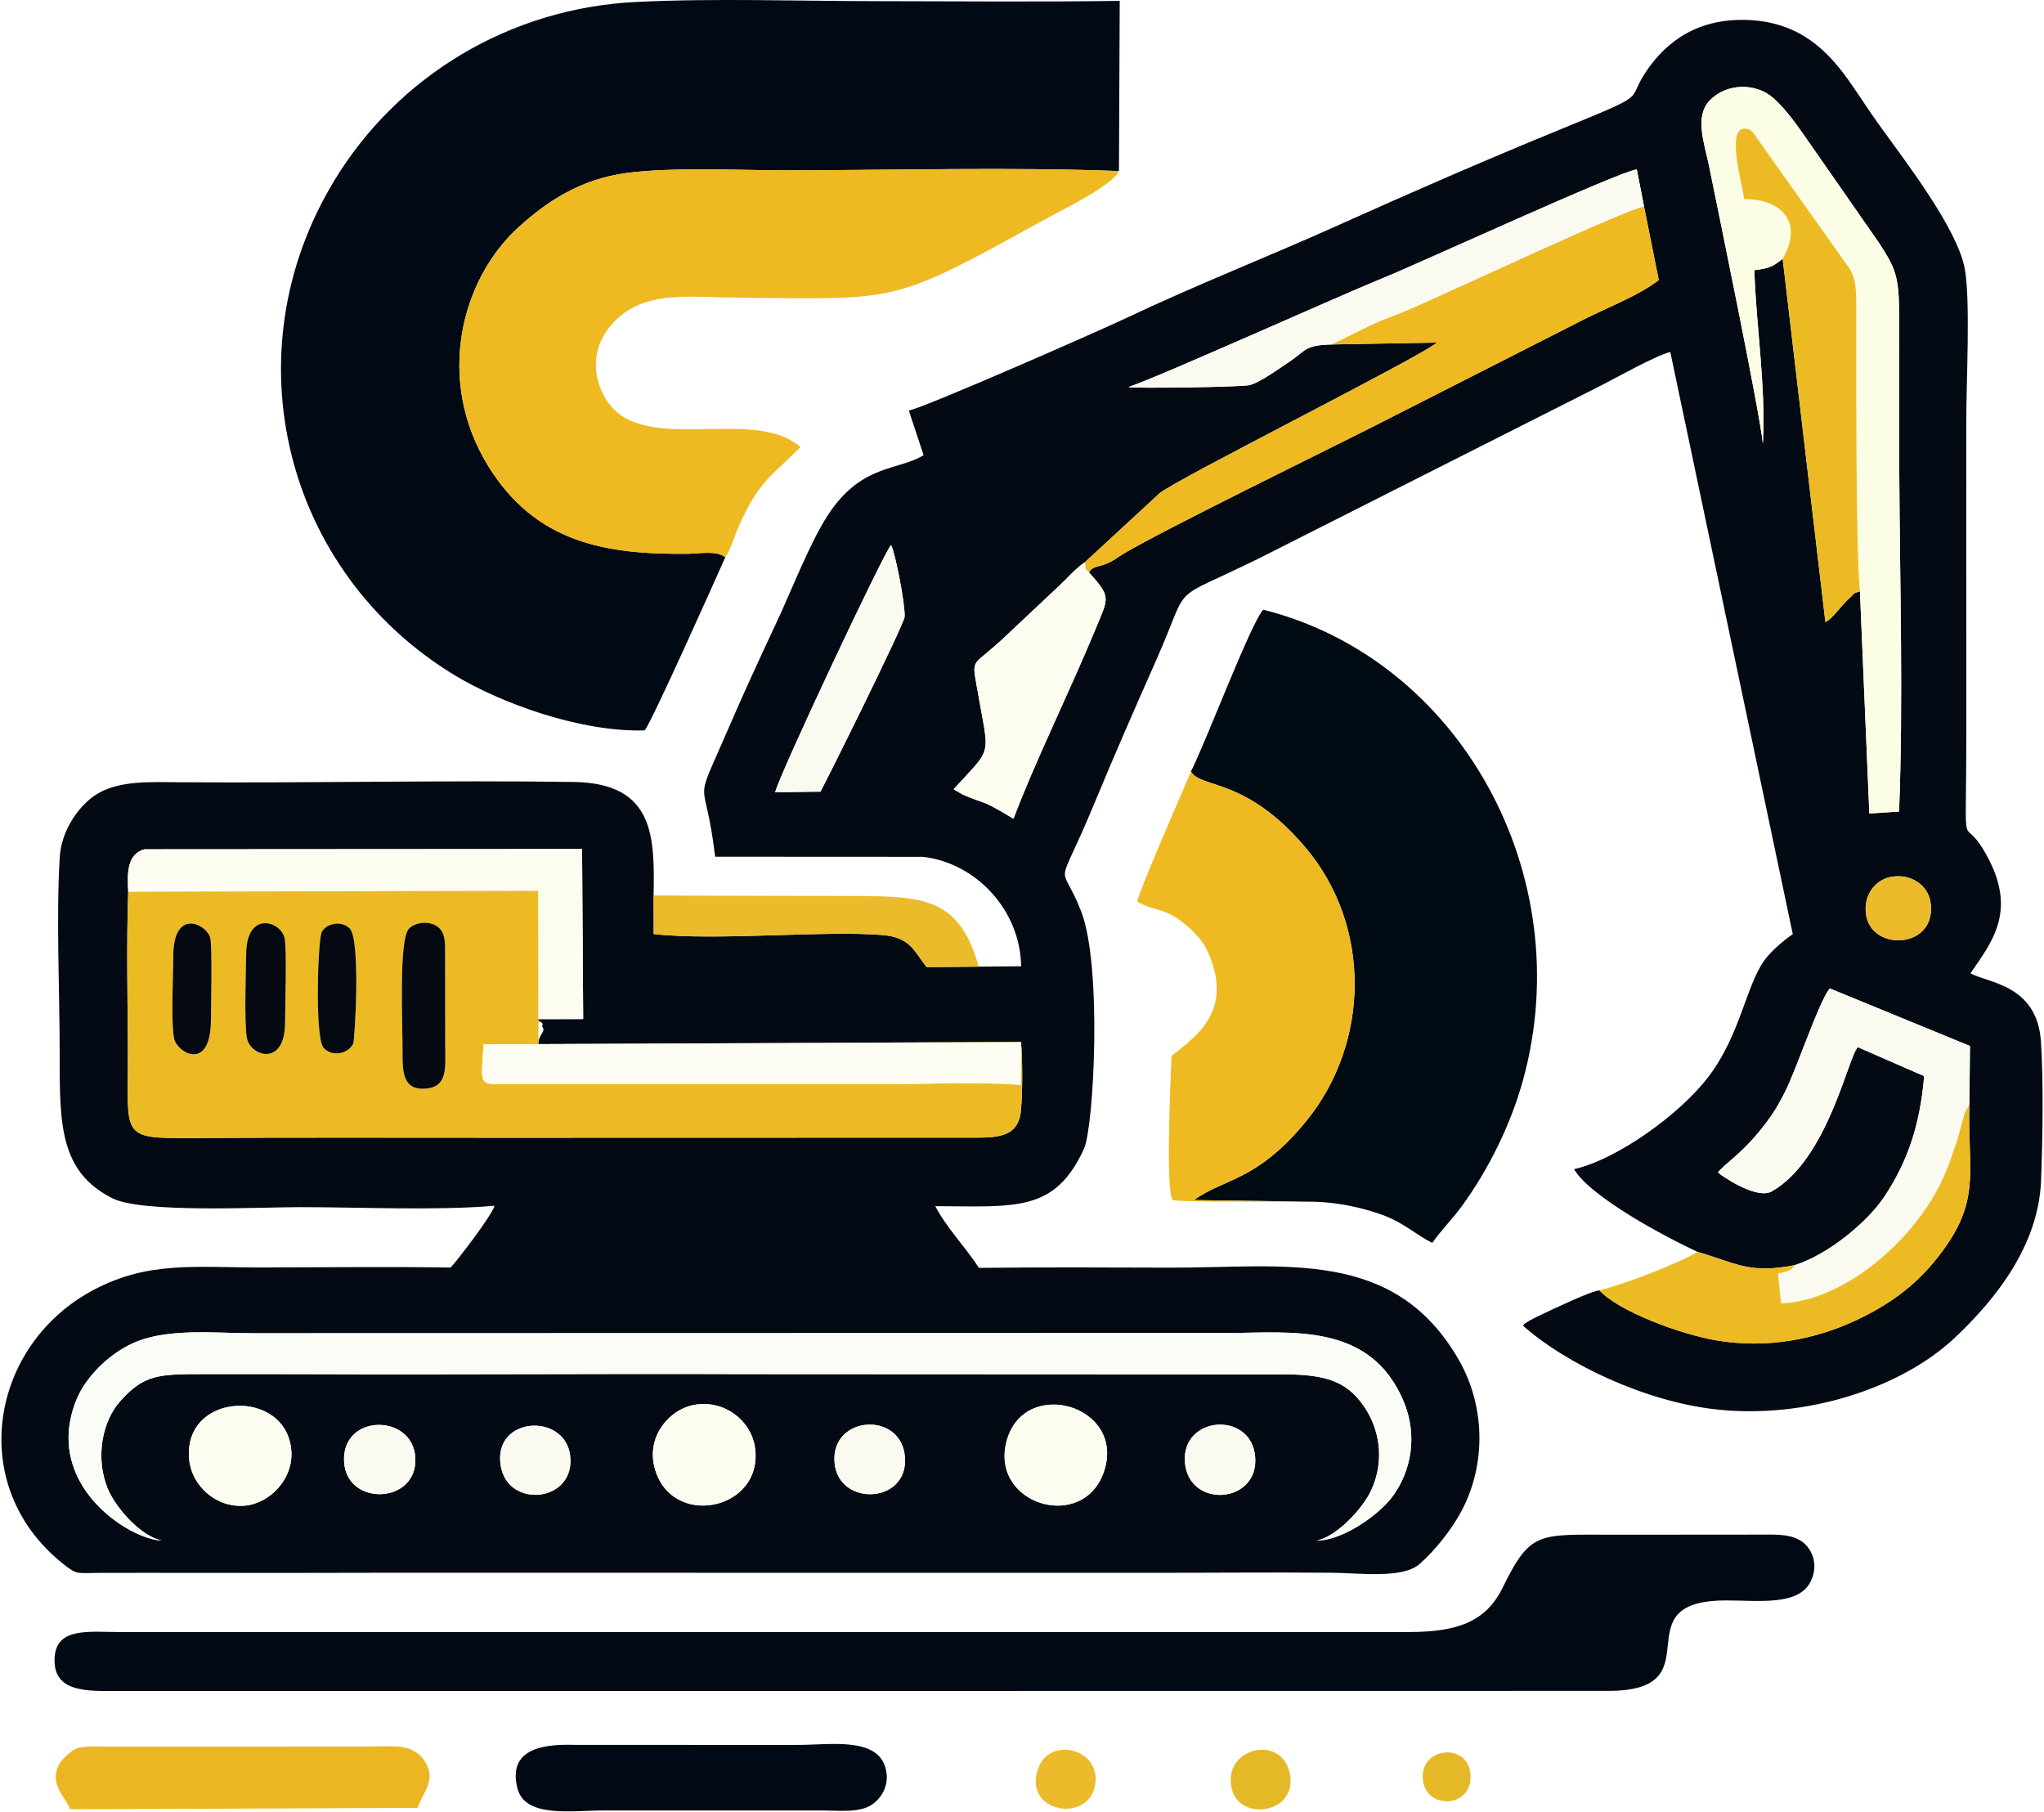
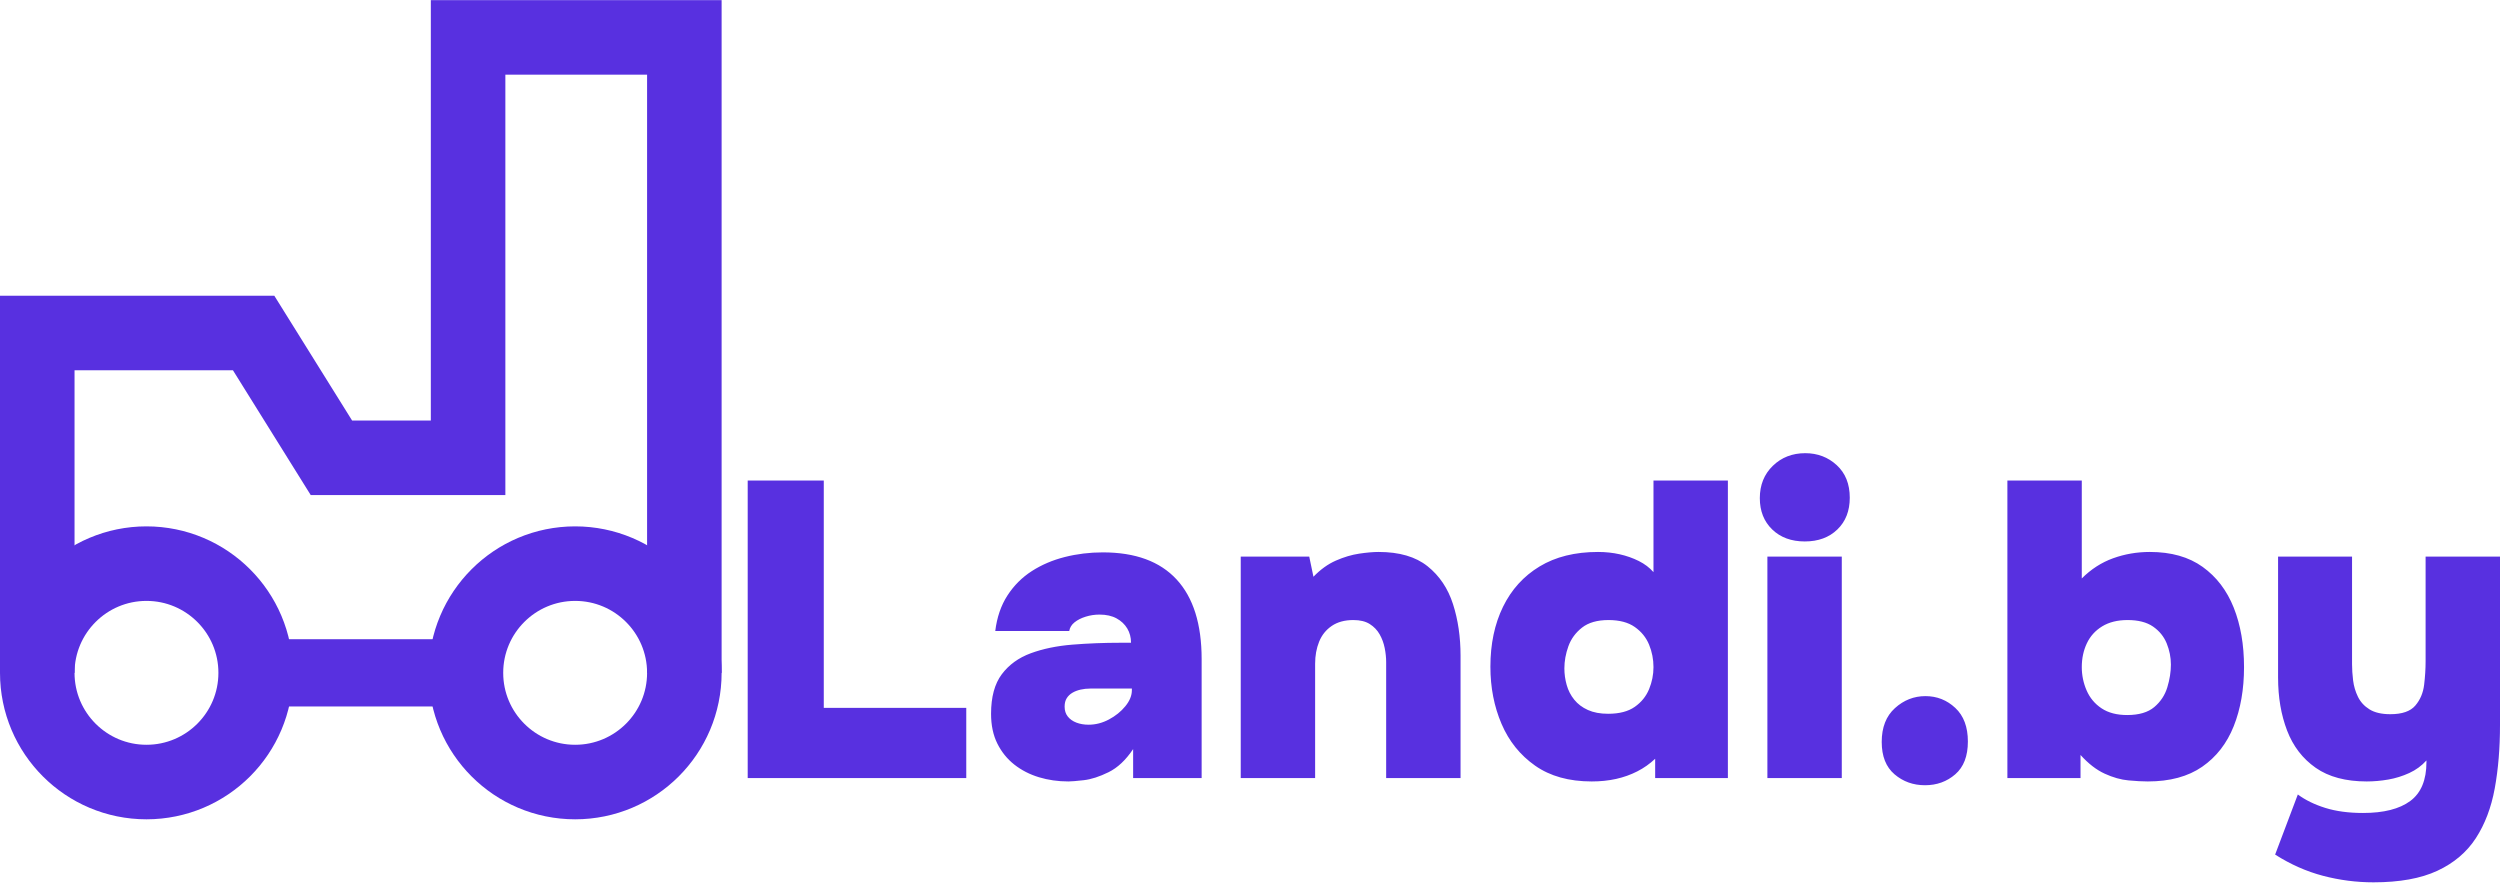
- <svg xmlns="http://www.w3.org/2000/svg" xml:space="preserve" width="360px" height="319px" version="1.1" style="shape-rendering:geometricPrecision; text-rendering:geometricPrecision; image-rendering:optimizeQuality; fill-rule:evenodd; clip-rule:evenodd" viewBox="0 0 368.75 327.2">
+ <svg xmlns="http://www.w3.org/2000/svg" xml:space="preserve" width="3717px" height="1312px" version="1.1" style="shape-rendering:geometricPrecision; text-rendering:geometricPrecision; image-rendering:optimizeQuality; fill-rule:evenodd; clip-rule:evenodd" viewBox="0 0 8047.01 2839.69">
  <defs>
    <style type="text/css">
   
-     .fil13 {fill:none}
-     .fil2 {fill:#000A13}
-     .fil1 {fill:#010914}
-     .fil0 {fill:#030A14}
-     .fil12 {fill:#050A12}
-     .fil14 {fill:#E5B827}
-     .fil11 {fill:#EBBB2B}
-     .fil9 {fill:#ECB623}
-     .fil4 {fill:#ECBB24}
-     .fil3 {fill:#EEB921}
-     .fil7 {fill:#FAFAF1}
-     .fil5 {fill:#FAFDF6}
-     .fil6 {fill:#FBFDE5}
-     .fil8 {fill:#FCFCF0}
-     .fil10 {fill:#FDFDF3}
+     .str0 {stroke:#5830E0;stroke-width:239.92;stroke-miterlimit:22.926}
+     .str1 {stroke:#5830E0;stroke-width:216.47;stroke-miterlimit:22.926}
+     .fil0 {fill:none}
+     .fil1 {fill:#5830E0;fill-rule:nonzero}
   
  </style>
  </defs>
  <g id="Слой_x0020_1">
-     <path class="fil0" d="M199.23 265.66c-3.67,11.39 -21.09,6.05 -17.53,-5.71 3.4,-11.25 21.32,-6.03 17.53,5.71zm-81.33 -0.98c-1.2,-5.43 2.87,-10.14 7.26,-10.91 5.59,-0.99 10.2,2.97 10.94,7.46 1.92,11.72 -15.59,15.22 -18.2,3.45zm-27.71 0c-1.37,-8.82 11.5,-9.54 12.54,-1.86 1.16,8.52 -11.3,9.9 -12.54,1.86zm123.62 -0.5c-0.72,-8.45 12.04,-9.42 12.69,-0.97 0.66,8.43 -11.97,9.38 -12.69,0.97zm-63.3 0c-0.71,-8.49 12.06,-9.4 12.72,-0.97 0.65,8.48 -12.04,9.02 -12.72,0.97zm-88.59 0c-0.64,-8.83 12.3,-8.95 12.85,-0.97 0.58,8.44 -12.26,9.03 -12.85,0.97zm-27.99 -0.49c-1.25,-12.42 17.84,-13.07 18.46,-1.42 0.27,4.93 -3.93,9.33 -8.43,9.7 -5.26,0.44 -9.57,-3.68 -10.03,-8.28zm-4.96 14.58c-5.6,-0.09 -21.6,-9.95 -15.45,-25.34 1.82,-4.55 6.53,-8.9 11.09,-10.66 6.09,-2.35 14.14,-1.44 20.92,-1.44l176 -0.04c11.55,-0.05 25.79,-1.96 31.79,12.35 2.58,6.18 1.37,12.58 -1.98,17.14 -2.4,3.28 -8.95,7.98 -13.71,8 3.65,-0.77 8.23,-5.72 9.78,-8.99 2.62,-5.54 1.54,-11.43 -1.52,-15.63 -3.02,-4.16 -6.76,-5.38 -13.98,-5.4l-97.89 -0.05c-26.03,-0.1 -52.07,0.12 -78.11,0.01 -6.43,-0.03 -12.85,-0.01 -19.28,-0.01 -8.21,-0.01 -10.81,0.06 -15.11,4.82 -3.29,3.65 -4.59,10.18 -2.35,15.77 1.44,3.59 6.07,8.73 9.8,9.47zm-6.06 -117.2c-0.2,-3.55 -0.16,-6.76 2.9,-7.66l79.09 -0.05 0.2 30.71 -8.07 0.01c-1,0.36 1.3,0.33 0.63,1.31 0.86,0.92 -0.64,1.43 -0.68,3.21l87.19 -0.39c0.35,2.52 0.33,11.03 -0.12,13.28 -0.89,4.34 -5.12,4 -9.98,4l-83.55 0.02c-18.62,0.01 -37.25,-0.07 -55.87,0.05 -13.48,0.08 -11.72,-0.01 -11.8,-16.03 -0.05,-9.35 -0.26,-19.15 0.06,-28.46zm313.96 4.24c-0.57,-3.56 1.59,-6.31 4.37,-6.89 3.64,-0.74 6.79,1.45 7.26,4.54 1.26,8.43 -10.56,9.02 -11.63,2.35zm-188.91 -22.31l-8.17 0.1c0.74,-3.18 19.62,-43.3 20.93,-44.66 0.8,1.55 2.59,10.89 2.45,12.96 -0.09,1.42 -14.34,30.1 -15.21,31.6zm48.52 -39.6c4.09,4.54 3.53,4.51 1.14,10.32 -4.48,10.87 -11.01,24.11 -14.78,34.17 -6.35,-3.82 -4.53,-2.33 -9.23,-4.4l-1.59 -0.92c7.19,-7.95 6.46,-5.4 4.28,-18.04 -1.07,-6.22 -1.09,-3.6 5.68,-10.15l9.18 -8.63c1.37,-1.26 2.96,-3.14 4.56,-4.18l13.44 -12.41c2.29,-2.21 47.87,-25 50.15,-27.28l-18.9 0.34c-5.1,0.13 -4.53,1 -7.95,3.27 -1.51,1 -5.44,3.84 -7.13,4.1 -2.22,0.35 -21.01,0.6 -21.71,0.32 5.54,-1.84 38.02,-16.46 46.12,-19.75 6.25,-2.53 42.77,-19.3 45.7,-19.56l1.31 6.71 2.66 13.28c-3.55,2.72 -8.62,4.68 -12.82,6.75l-38.68 19.66c-8.6,4.36 -37.66,18.55 -45.2,23.02 -1.11,0.66 -1.76,1.29 -3.19,1.85 -1.53,0.6 -2.49,0.42 -3.04,1.53zm139.27 3.41c-1.58,0.57 -0.54,0.02 -1.91,1.25 -1.56,1.4 -3.03,3.7 -4.33,4.31l-7.72 -65.63c-1.71,1.37 -2.29,1.72 -5.12,2.06 0.33,10.21 2.11,20.88 1.55,31.38 -0.53,-5.55 -8,-41.72 -9.73,-50.21 -0.84,-4.11 -2.69,-8.94 0.16,-11.86 3.09,-3.16 8.38,-3.16 11.5,-0.36 2.5,2.24 4.59,5.37 6.59,8.23l12.38 17.78c2.64,4.1 3.64,5.63 3.69,11.8 0.08,10.04 0.01,20.1 0.05,30.15 0.1,19.85 0.74,41.19 -0.04,60.88l-5.37 0.36 -1.7 -40.14zm-159.19 67.8l-9.41 0.08c-2.31,-2.91 -2.93,-5.37 -7.96,-5.79 -10.37,-0.87 -30.17,1.09 -41.35,-0.18l-0.02 -6.98c0.18,-10.37 0.31,-20.28 -14.43,-20.49 -23.2,-0.34 -47.61,0.22 -71.21,0.05 -5.47,-0.04 -11.18,-0.35 -15.24,2.34 -2.97,1.98 -6.12,6.3 -6.41,11.3 -0.65,11.05 0.01,24.28 0,35.58 -0.02,12.59 0.01,21.17 9.57,25.95 5.37,2.68 26.35,1.58 33.84,1.58 10.99,0 24.59,0.65 35.15,-0.25 -0.5,1.78 -6.82,10.02 -7.94,11.16 -11.32,-0.18 -22.8,-0.03 -34.14,-0.01 -11.89,0.01 -20.33,-1.21 -30.24,3.99 -18.74,9.83 -23.33,35.3 -5.75,49.44 2.7,2.17 2.56,1.75 6.82,1.73 5.77,-0.02 11.54,0 17.31,0 11.36,0.01 22.75,0.02 34.11,-0.02l136.94 0.01c11.37,0.02 22.76,-0.11 34.11,-0.01 5.02,0.04 12.81,1.12 15.88,-1.57 2.77,-2.44 5.77,-6.15 7.63,-9.67 4.51,-8.58 4.15,-19.04 -0.53,-27.2 -11.68,-20.38 -31.65,-16.61 -52.14,-16.67 -11.5,-0.04 -23.06,-0.09 -34.55,0.04 -2.44,-3.76 -5.85,-7.23 -7.89,-11.15 14.55,0.06 21.57,1.13 26.85,-10.33 1.8,-3.89 3.34,-33.12 -0.51,-42.95 -3.86,-9.84 -4.68,-2.37 2.38,-19.43 3.66,-8.83 7.38,-17.33 11.18,-25.89 6.55,-14.75 1.62,-10.05 18.64,-18.44l61.74 -31.2c3.05,-1.55 9.66,-5.3 12.5,-6.06l22.13 105.18c-1.54,1.01 -4.09,3.18 -5.26,4.9 -3.26,4.76 -4.28,13.29 -9.9,20.75 -5.16,6.86 -16.66,15.08 -24.36,16.79 3.05,5.13 16.67,12.32 22.32,14.95 6.9,1.97 9.23,4.04 17.57,2.38 6,-1.87 13.13,-7.79 16.15,-12.33 4.14,-6.23 6.44,-12.81 7.21,-21.71 -0.1,-0.09 -0.27,-0.34 -0.33,-0.24l-11.65 -5.09c-1.75,1.68 -5.4,20.3 -15.55,26.06 -2.77,1.57 -9.35,-3 -9.71,-3.43 1.25,-1.69 4.99,-3.67 9.54,-10.14 0.99,-1.4 1.67,-2.66 2.55,-4.38 2.11,-4.13 6.11,-16.27 8.09,-18.72l25.34 10.4 -0.11 10.58c-0.33,11.34 1.97,16.61 -4.13,25.44 -3.95,5.71 -8.7,9.92 -16.2,13.46 -7.4,3.49 -16.18,5.25 -25.35,3.7 -6.71,-1.14 -17.76,-5.32 -21.16,-9.05 -1.6,0.18 -8.2,3.31 -10.37,4.35 -0.56,0.26 -1.02,0.46 -1.66,0.81 -0.3,0.15 -0.69,0.36 -0.95,0.54 -0.96,0.67 -0.33,0.13 -0.81,0.69 7.48,6.69 21.75,13.66 34.82,15.12 16.41,1.83 33.63,-3.97 43.11,-12.87 7.66,-7.2 15.19,-16.87 15.65,-28.43 0.28,-7.11 0.46,-18.29 -0.03,-25.25 -0.73,-10.24 -9.71,-10.49 -12.72,-12.22 3.77,-5.49 8.24,-10.97 3.35,-20.5 -5.23,-10.19 -4.09,2.84 -4.1,-23.62 0,-18.62 0,-37.24 -0.01,-55.86 0,-6.65 0.78,-21.75 -0.28,-27.34 -1.4,-7.34 -10.81,-19.46 -15.52,-26.02 -1.92,-2.66 -3.8,-5.66 -5.64,-8.22 -3.64,-5.03 -8.55,-10.11 -17.56,-10.62 -9.41,-0.52 -15.09,3.87 -18.67,9.04 -4.2,6.09 1.45,3.69 -16.6,11.09 -12.86,5.27 -26.42,11.18 -39,16.84 -12.69,5.71 -26.13,10.98 -38.53,16.87 -4.92,2.33 -36.13,16.06 -39.23,16.69l2.67 8.06c-4.58,2.84 -11.25,1.52 -17.31,10.86 -3.27,5.02 -6.55,13.59 -9.28,19.39 -3.01,6.42 -5.99,12.89 -8.79,19.38 -6.48,15.01 -4.14,7.13 -2.28,22.9l37.52 0.02c9.54,1.07 17.59,9.55 17.76,19.77l-7.66 0.07z" />
-     <path class="fil1" d="M130.77 100.67c-1.57,-1.3 -4.63,-0.66 -6.63,-0.64 -15.02,0.19 -27.62,-2.02 -36.14,-15.76 -9.62,-15.5 -5.07,-33.85 5.62,-43.41 4.74,-4.24 10.78,-8.53 19.53,-9.64 8.44,-1.07 20.4,-0.44 29.28,-0.45 19.43,-0.04 40.18,-0.61 59.46,0.13l0.14 -30.74c-14.59,0.2 -29.24,0.07 -43.78,0.05 -14.17,-0.01 -29.49,-0.55 -43.53,0.14 -23.03,1.11 -43.2,13.51 -54.57,32.25 -19.05,31.39 -8.88,70.85 21.77,89.39 8.23,4.98 22.66,10.3 34.31,9.94 1.39,-1.83 12.66,-27.03 14.54,-31.26z" />
-     <path class="fil1" d="M290.25 305.43c19.75,0 1.92,-16.28 21.24,-16.34 6,-0.02 13.29,1.07 15.43,-3.57 1.4,-3.04 0.12,-5.76 -1.57,-7.01 -2.02,-1.48 -4.88,-1.32 -7.91,-1.31l-25.71 0.02c-14.05,0.01 -15.42,-0.84 -20.49,9.5 -3.06,6.26 -8.2,8.08 -17.08,8.08l-232.36 0.01c-5.95,0 -12.12,-1.03 -12.2,4.98 -0.07,5.36 4.8,5.66 9.73,5.67l270.92 -0.03z" />
-     <path class="fil2" d="M214.89 139.36c1.88,3.15 9.78,0.97 20.54,13.54 12.2,14.28 11.84,35.54 0.2,49.72 -8.9,10.83 -14.8,10.21 -20.18,14.15l21.89 0.31c4.15,0.12 8.49,1.05 12.11,2.36 3.95,1.43 6.16,3.67 9.05,5.06 1.66,-2.39 3.45,-4.06 5.28,-6.56 4.76,-6.51 8.9,-14.73 11.14,-22.97 10.1,-36.93 -11.45,-75.93 -46.97,-84.84 -2.26,2.47 -10.31,23.82 -13.06,29.23z" />
-     <path class="fil3" d="M130.77 100.67c1.07,-1.61 1.7,-3.97 2.52,-5.79 3.56,-7.94 5.59,-8.65 11.07,-14.11 -8.79,-7.77 -29.63,2.29 -35.58,-9.4 -3.22,-6.3 -0.46,-12.21 4.48,-15.33 5.26,-3.33 12.21,-2.33 20.27,-2.26 28.77,0.25 27.31,1.11 54.51,-13.9 3,-1.66 12.78,-6.39 13.85,-8.98 -19.28,-0.74 -40.03,-0.17 -59.46,-0.13 -8.88,0.01 -20.84,-0.62 -29.28,0.45 -8.75,1.11 -14.79,5.4 -19.53,9.64 -10.69,9.56 -15.24,27.91 -5.62,43.41 8.52,13.74 21.12,15.95 36.14,15.76 2,-0.02 5.06,-0.66 6.63,0.64z" />
-     <path class="fil4" d="M87.1 188.64l97.14 -0.36 -0.09 7.69c-7.9,-0.63 -17.94,-0.11 -25.9,-0.12 -8.74,0 -17.47,-0.01 -26.2,-0.02l-39.06 0.01c-7.17,-0.01 -6.31,0.8 -5.89,-7.2zm-14.63 1.39c0.02,-4.85 -0.73,-20.47 1.18,-22.31 1.25,-1.2 3.54,-1.37 5,-0.44 1.63,1.06 1.5,3.12 1.51,4.95l0.02 16.81c0.01,3.83 0.47,7.29 -3.52,7.6 -4.14,0.33 -4.2,-2.98 -4.19,-6.61zm-8.92 -1.49c-0.95,1.84 -3.82,2.44 -5.36,0.71 -1.6,-1.79 -1.04,-19.78 -0.28,-20.98 0.91,-1.46 3.44,-2.06 4.99,-0.59 2.06,1.97 0.94,20.29 0.65,20.86zm-19.19 -0.99c-0.52,-2.6 -0.19,-12.14 -0.14,-15.35 0.12,-7.77 6.25,-5.82 6.94,-2.75 0.43,1.9 0.09,12.37 0.09,15.16 0.03,8.16 -6.24,6.23 -6.89,2.94zm-13.17 0c-0.58,-2.95 -0.14,-11.33 -0.14,-14.84 0.02,-8.73 5.9,-5.84 6.66,-3.39 0.42,1.37 0.15,12.39 0.15,14.78 -0.01,9.69 -6.16,6.07 -6.67,3.45zm-8.28 -26.48c-0.32,9.31 -0.11,19.11 -0.06,28.46 0.08,16.02 -1.68,16.11 11.8,16.03 18.62,-0.12 37.25,-0.04 55.87,-0.05l83.55 -0.02c4.86,0 9.09,0.34 9.98,-4 0.45,-2.25 0.47,-10.76 0.12,-13.28l-87.15 0.39c-0.01,-27.7 0,0 -0.01,-27.7 -74.1,0.17 0,0 -74.1,0.17z" />
-     <path class="fil5" d="M28.97 278.27c-3.73,-0.74 -8.36,-5.88 -9.8,-9.47 -2.24,-5.59 -0.94,-12.12 2.35,-15.77 4.3,-4.76 6.9,-4.83 15.11,-4.82 6.43,0 12.85,-0.02 19.28,0.01 26.04,0.11 52.08,-0.11 78.11,-0.01l97.89 0.05c7.22,0.02 10.96,1.24 13.98,5.4 3.06,4.2 4.14,10.09 1.52,15.63 -1.55,3.27 -6.13,8.22 -9.78,8.99 4.76,-0.02 11.31,-4.72 13.71,-8 3.35,-4.56 4.56,-10.96 1.98,-17.14 -6,-14.31 -20.24,-12.4 -31.79,-12.35l-176 0.04c-6.78,0 -14.83,-0.91 -20.92,1.44 -4.56,1.76 -9.27,6.11 -11.09,10.66 -6.15,15.39 9.85,25.25 15.45,25.34z" />
-     <path class="fil3" d="M237.34 217.08l-21.89 -0.31c5.38,-3.94 11.28,-3.32 20.18,-14.15 11.64,-14.18 12,-35.44 -0.2,-49.72 -10.76,-12.57 -18.66,-10.39 -20.54,-13.54 -1.54,3.77 -9.21,21.08 -9.68,23.48 2.74,1.75 4.92,0.94 8.69,4.16 2.44,2.07 3.87,3.78 4.99,7.42 2.81,9.13 -3.88,13.4 -7.5,16.3 -0.15,3.6 -1.13,24.73 0.22,26.02 0.52,0.5 22.63,0.24 25.73,0.34z" />
-     <path class="fil6" d="M321.79 46.74c3.82,-6.56 -0.15,-10.8 -6.98,-10.79 -0.11,-2.08 -3.76,-14.05 0.81,-12.59 0.28,0.09 0.56,0.33 0.78,0.53l15.21 21.45c2.53,3.77 3.45,3.62 3.47,9.21 0.04,10.06 -0.14,44.53 0.67,52.26l1.7 40.14 5.37 -0.36c0.78,-19.69 0.14,-41.03 0.04,-60.88 -0.04,-10.05 0.03,-20.11 -0.05,-30.15 -0.05,-6.17 -1.05,-7.7 -3.69,-11.8l-12.38 -17.78c-2,-2.86 -4.09,-5.99 -6.59,-8.23 -3.12,-2.8 -8.41,-2.8 -11.5,0.36 -2.85,2.92 -1,7.75 -0.16,11.86 1.73,8.49 9.2,44.66 9.73,50.21 0.56,-10.5 -1.22,-21.17 -1.55,-31.38 2.83,-0.34 3.41,-0.69 5.12,-2.06z" />
-     <path class="fil3" d="M240.41 62.22l18.9 -0.34c-2.28,2.28 -47.86,25.07 -50.15,27.28l-13.44 12.41c0.28,1.9 -0.06,0.89 0.76,1.83 0.55,-1.11 1.51,-0.93 3.04,-1.53 1.43,-0.56 2.08,-1.19 3.19,-1.85 7.54,-4.47 36.6,-18.66 45.2,-23.02l38.68 -19.66c4.2,-2.07 9.27,-4.03 12.82,-6.75l-2.66 -13.28c-2.47,0.11 -35.12,15.43 -42.26,18.51 -2.46,1.07 -5.02,1.88 -7.4,3.06l-6.37 3.12c-0.05,-0.09 -0.22,0.13 -0.31,0.22z" />
-     <path class="fil7" d="M323.99 228.52c-0.73,0.93 -0.64,0.98 -3.05,1.54l0.56 5.37c11.59,-0.43 24.33,-11.6 29.37,-22.83 1.02,-2.28 1.58,-4.07 2.41,-6.49l1.41 -5.13c0.04,-0.09 0.11,-0.22 0.16,-0.31l0.67 -1.15 0.11 -10.58 -25.34 -10.4c-1.98,2.45 -5.98,14.59 -8.09,18.72 -0.88,1.72 -1.56,2.98 -2.55,4.38 -4.55,6.47 -8.29,8.45 -9.54,10.14 0.36,0.43 6.94,5 9.71,3.43 10.15,-5.76 13.8,-24.38 15.55,-26.06l11.65 5.09c0.06,-0.1 0.23,0.15 0.33,0.24 -0.77,8.9 -3.07,15.48 -7.21,21.71 -3.02,4.54 -10.15,10.46 -16.15,12.33z" />
-     <path class="fil8" d="M22.91 161.07c11.61,-0.37 24.36,-0.27 36.46,-0.28 12.38,-0.01 25.33,-0.39 37.64,0.11l0.02 23.18 1.62 0.02 6.45 -0.03 -0.2 -30.71 -79.09 0.05c-3.06,0.9 -3.1,4.11 -2.9,7.66z" />
-     <path class="fil1" d="M93.22 323.01c1.37,5.42 9.73,4.03 15.59,4.02l39.55 0c2.93,0.01 6.67,0.45 8.88,-1.04 1.76,-1.19 3.38,-3.63 2.43,-6.8 -1.64,-5.45 -10.08,-4 -15.76,-4 -6.59,-0.01 -13.18,0.03 -19.77,0 -6.6,-0.02 -13.19,0 -19.78,0 -3.04,0 -13.36,-0.88 -11.14,7.82z" />
-     <path class="fil4" d="M321.79 46.74l7.72 65.63c1.3,-0.61 2.77,-2.91 4.33,-4.31 1.37,-1.23 0.33,-0.68 1.91,-1.25 -0.81,-7.73 -0.63,-42.2 -0.67,-52.26 -0.02,-5.59 -0.94,-5.44 -3.47,-9.21l-15.21 -21.45c-0.22,-0.2 -0.5,-0.44 -0.78,-0.53 -4.57,-1.46 -0.92,10.51 -0.81,12.59 6.83,-0.01 10.8,4.23 6.98,10.79z" />
-     <path class="fil9" d="M75.19 326.56c0.79,-2.6 3.67,-5.1 1.13,-8.64 -2.1,-2.92 -5.09,-2.47 -9.53,-2.45l-47.46 0.02c-1.82,0 -4.18,-0.2 -5.71,0.33 -1.05,0.37 -2.73,2.05 -3.14,2.79 -2.03,3.67 1.12,5.89 1.93,8.2l62.78 -0.25z" />
-     <path class="fil10" d="M87.1 188.64c-0.42,8 -1.28,7.19 5.89,7.2l39.06 -0.01c8.73,0.01 17.46,0.02 26.2,0.02 7.96,0.01 18,-0.51 25.9,0.12l0.09 -7.69 -97.14 0.36z" />
-     <path class="fil4" d="M323.99 228.52c-8.34,1.66 -10.67,-0.41 -17.57,-2.38 -3.4,2.04 -13.29,5.89 -17.74,6.93 3.4,3.73 14.45,7.91 21.16,9.05 9.17,1.55 17.95,-0.21 25.35,-3.7 7.5,-3.54 12.25,-7.75 16.2,-13.46 6.1,-8.83 3.8,-14.1 4.13,-25.44l-0.67 1.15c-0.05,0.09 -0.12,0.22 -0.16,0.31l-1.41 5.13c-0.83,2.42 -1.39,4.21 -2.41,6.49 -5.04,11.23 -17.78,22.4 -29.37,22.83l-0.56 -5.37c2.41,-0.56 2.32,-0.61 3.05,-1.54z" />
-     <path class="fil7" d="M240.41 62.22c0.09,-0.09 0.26,-0.31 0.31,-0.22l6.37 -3.12c2.38,-1.18 4.94,-1.99 7.4,-3.06 7.14,-3.08 39.79,-18.4 42.26,-18.51l-1.31 -6.71c-2.93,0.26 -39.45,17.03 -45.7,19.56 -8.1,3.29 -40.58,17.91 -46.12,19.75 0.7,0.28 19.49,0.03 21.71,-0.32 1.69,-0.26 5.62,-3.1 7.13,-4.1 3.42,-2.27 2.85,-3.14 7.95,-3.27z" />
-     <path class="fil8" d="M196.48 103.4c-0.82,-0.94 -0.48,0.07 -0.76,-1.83 -1.6,1.04 -3.19,2.92 -4.56,4.18l-9.18 8.63c-6.77,6.55 -6.75,3.93 -5.68,10.15 2.18,12.64 2.91,10.09 -4.28,18.04l1.59 0.92c4.7,2.07 2.88,0.58 9.23,4.4 3.77,-10.06 10.3,-23.3 14.78,-34.17 2.39,-5.81 2.95,-5.78 -1.14,-10.32z" />
-     <path class="fil11" d="M176.56 174.61c-3.55,-12.52 -9.81,-12.74 -23.26,-12.77 -11.82,-0.03 -23.69,0 -35.48,-0.1l0.02 6.98c11.18,1.27 30.98,-0.69 41.35,0.18 5.03,0.42 5.65,2.88 7.96,5.79l9.41 -0.08z" />
-     <path class="fil7" d="M147.96 143c0.87,-1.5 15.12,-30.18 15.21,-31.6 0.14,-2.07 -1.65,-11.41 -2.45,-12.96 -1.31,1.36 -20.19,41.48 -20.93,44.66l8.17 -0.1z" />
-     <path class="fil8" d="M117.9 264.68c2.61,11.77 20.12,8.27 18.2,-3.45 -0.74,-4.49 -5.35,-8.45 -10.94,-7.46 -4.39,0.77 -8.46,5.48 -7.26,10.91z" />
-     <path class="fil8" d="M199.23 265.66c3.79,-11.74 -14.13,-16.96 -17.53,-5.71 -3.56,11.76 13.86,17.1 17.53,5.71z" />
-     <path class="fil8" d="M33.93 263.69c0.46,4.6 4.77,8.72 10.03,8.28 4.5,-0.37 8.7,-4.77 8.43,-9.7 -0.62,-11.65 -19.71,-11 -18.46,1.42z" />
-     <path class="fil12" d="M72.47 190.03c-0.01,3.63 0.05,6.94 4.19,6.61 3.99,-0.31 3.53,-3.77 3.52,-7.6l-0.02 -16.81c-0.01,-1.83 0.12,-3.89 -1.51,-4.95 -1.46,-0.93 -3.75,-0.76 -5,0.44 -1.91,1.84 -1.16,17.46 -1.18,22.31z" />
-     <path class="fil13" d="M221.01 22.37c0.85,3.51 4.56,6.24 9.2,4.81 7.77,-2.4 5.33,-16.72 -4.01,-13.73" />
-     <path class="fil12" d="M44.36 187.55c0.65,3.29 6.92,5.22 6.89,-2.94 0,-2.79 0.34,-13.26 -0.09,-15.16 -0.69,-3.07 -6.82,-5.02 -6.94,2.75 -0.05,3.21 -0.38,12.75 0.14,15.35z" />
-     <path class="fil12" d="M31.19 187.55c0.51,2.62 6.66,6.24 6.67,-3.45 0,-2.39 0.27,-13.41 -0.15,-14.78 -0.76,-2.45 -6.64,-5.34 -6.66,3.39 0,3.51 -0.44,11.89 0.14,14.84z" />
-     <path class="fil12" d="M63.55 188.54c0.29,-0.57 1.41,-18.89 -0.65,-20.86 -1.55,-1.47 -4.08,-0.87 -4.99,0.59 -0.76,1.2 -1.32,19.19 0.28,20.98 1.54,1.73 4.41,1.13 5.36,-0.71z" />
-     <path class="fil7" d="M213.81 264.18c0.72,8.41 13.35,7.46 12.69,-0.97 -0.65,-8.45 -13.41,-7.48 -12.69,0.97z" />
-     <path class="fil7" d="M61.92 264.18c0.59,8.06 13.43,7.47 12.85,-0.97 -0.55,-7.98 -13.49,-7.86 -12.85,0.97z" />
-     <path class="fil7" d="M150.51 264.18c0.68,8.05 13.37,7.51 12.72,-0.97 -0.66,-8.43 -13.43,-7.52 -12.72,0.97z" />
-     <path class="fil7" d="M90.19 264.68c1.24,8.04 13.7,6.66 12.54,-1.86 -1.04,-7.68 -13.91,-6.96 -12.54,1.86z" />
-     <path class="fil13" d="M34.39 42.43c6.69,-2.94 2.94,-14.64 -5.17,-11.18" />
-     <path class="fil11" d="M336.87 165.31c1.07,6.67 12.89,6.08 11.63,-2.35 -0.47,-3.09 -3.62,-5.28 -7.26,-4.54 -2.78,0.58 -4.94,3.33 -4.37,6.89z" />
-     <path class="fil14" d="M222.24 323.01c1.38,6.19 12.08,4.6 10.5,-2.73 -1.55,-7.14 -12.13,-4.54 -10.5,2.73z" />
-     <path class="fil11" d="M197.45 323.01c1.89,-6.92 -7.99,-9.69 -10.16,-3.57 -2.77,7.79 8.44,9.86 10.16,3.57z" />
-     <path class="fil13" d="M32.13 10.07c-0.32,1.04 -0.32,2.24 0.13,3.34 0.92,2.23 3.74,3.7 6.48,2.24 4.51,-2.4 1.42,-11.28 -4.4,-8.03" />
-     <path class="fil14" d="M256.8 321.53c0.61,5.45 9,5.07 8.6,-0.95 -0.4,-5.98 -9.28,-5.03 -8.6,0.95z" />
+     <path class="fil0 str0" d="M471.47 2516.9c-194.14,0 -351.51,-157.37 -351.51,-351.5 0,-194.14 157.37,-351.51 351.51,-351.51 194.13,0 351.5,157.37 351.5,351.51 0,194.13 -157.37,351.5 -351.5,351.5z" />
+     <path class="fil0 str0" d="M1851.29 2516.9c-194.14,0 -351.51,-157.37 -351.51,-351.5 0,-194.14 157.37,-351.51 351.51,-351.51 194.13,0 351.5,157.37 351.5,351.51 0,194.13 -157.37,351.5 -351.5,351.5z" />
+     <polyline class="fil0 str0" points="119.96,2165.4 119.96,1071.55 816.39,1071.55 1066.77,1473.23 1506.7,1473.23 1506.7,119.96 2202.79,119.96 2202.79,2165.4 " />
+     <line class="fil0 str1" x1="822.97" y1="2165.4" x2="1499.78" y2="2165.4" />
+     <path class="fil1" d="M2406.7 2504.17l0 -957.86 244.88 0 0 731.92 458.64 0 0 225.94 -703.52 0zm1032.28 10.82c-33.38,0 -64.94,-4.51 -94.71,-13.52 -29.76,-9.02 -56.15,-22.55 -79.14,-40.59 -23,-18.04 -41.27,-40.59 -54.8,-67.65 -13.53,-27.06 -20.29,-59.08 -20.29,-96.06 0,-54.11 11.5,-96.5 34.5,-127.17 23,-30.67 54.11,-53.21 93.35,-67.65 39.23,-14.43 83.88,-23.67 133.94,-27.73 50.06,-4.06 102.14,-6.09 156.26,-6.09l32.47 0c0,-17.14 -4.06,-32.47 -12.18,-46 -8.11,-13.53 -19.61,-24.35 -34.5,-32.47 -14.88,-8.11 -33.14,-12.17 -54.79,-12.17 -15.33,0 -30.21,2.25 -44.65,6.76 -14.43,4.51 -26.38,10.6 -35.85,18.27 -9.47,7.66 -15.11,16.91 -16.91,27.73l-238.11 0c5.41,-44.2 18.49,-82.3 39.23,-114.32 20.75,-32.02 46.9,-58.18 78.47,-78.47 31.57,-20.29 66.97,-35.4 106.21,-45.32 39.23,-9.92 80.04,-14.89 122.43,-14.89 104.63,0 183.77,29.09 237.44,87.27 53.66,58.17 80.5,143.63 80.5,256.38l0 382.87 -220.53 0 0 -93.35c-23.45,35.18 -49.83,59.98 -79.14,74.41 -29.31,14.43 -55.92,23 -79.82,25.71 -23.9,2.7 -40.37,4.05 -49.38,4.05zm64.94 -182.64c22.54,0 44.42,-5.64 65.61,-16.91 21.2,-11.28 38.79,-25.48 52.77,-42.62 13.98,-17.13 20.97,-34.27 20.97,-51.41l0 -5.41 -133.94 0c-10.83,0 -21.2,1.13 -31.12,3.38 -9.92,2.26 -18.72,5.64 -26.38,10.15 -7.67,4.51 -13.76,10.37 -18.27,17.59 -4.51,7.21 -6.76,16.23 -6.76,27.06 0,12.62 3.38,23.22 10.15,31.79 6.76,8.57 16.01,15.11 27.73,19.62 11.73,4.51 24.8,6.76 39.24,6.76zm489.75 171.82l0 -712.99 220.52 0 13.53 64.94c22.55,-23.45 46.68,-40.81 72.38,-52.08 25.71,-11.28 50.74,-18.72 75.09,-22.33 24.35,-3.6 45.1,-5.41 62.24,-5.41 66.74,0 119.28,15.33 157.61,46 38.33,30.67 65.62,71.25 81.85,121.76 16.24,50.51 24.35,105.98 24.35,166.41l0 393.7 -239.46 0 0 -373.4c0,-14.44 -1.58,-29.54 -4.74,-45.33 -3.15,-15.78 -8.57,-30.44 -16.23,-43.97 -7.67,-13.53 -18.27,-24.57 -31.8,-33.14 -13.53,-8.57 -31.11,-12.86 -52.76,-12.86 -27.96,0 -51.19,6.32 -69.67,18.95 -18.49,12.62 -32.02,29.53 -40.59,50.73 -8.57,21.2 -12.86,44.87 -12.86,71.03l0 367.99 -239.46 0zm1129.69 10.82c-73.06,0 -133.72,-16.91 -181.97,-50.73 -48.26,-33.82 -84.33,-78.69 -108.24,-134.62 -23.9,-55.92 -35.85,-117.25 -35.85,-183.99 0,-73.06 13.53,-137.32 40.59,-192.79 27.06,-55.47 66.29,-98.77 117.7,-129.88 51.41,-31.12 114.1,-46.68 188.06,-46.68 24.35,0 47.58,2.48 69.67,7.44 22.1,4.96 42.62,12.18 61.56,21.65 18.94,9.47 34.73,21.42 47.35,35.85l0 -294.93 239.47 0 0 957.86 -234.05 0 0 -62.23c-17.14,16.23 -36.31,29.76 -57.5,40.58 -21.2,10.83 -43.97,18.95 -68.33,24.36 -24.35,5.41 -50.5,8.11 -78.46,8.11zm52.76 -217.82c36.08,0 64.71,-7.44 85.91,-22.32 21.2,-14.88 36.53,-33.82 46,-56.82 9.47,-23 14.2,-46.68 14.2,-71.03 0,-25.25 -4.73,-49.38 -14.2,-72.38 -9.47,-23 -24.8,-41.94 -46,-56.82 -21.2,-14.88 -49.38,-22.33 -84.56,-22.33 -36.08,0 -64.49,8.12 -85.23,24.36 -20.75,16.23 -35.4,36.3 -43.97,60.2 -8.57,23.9 -12.85,47.58 -12.85,71.03 0,18.04 2.48,35.85 7.44,53.44 4.96,17.59 13.08,33.37 24.35,47.35 11.27,13.98 25.93,25.03 43.97,33.15 18.04,8.12 39.68,12.17 64.94,12.17zm512.76 207l0 -712.99 239.46 0 0 712.99 -239.46 0zm120.41 -761.69c-43.3,0 -78.25,-12.85 -104.86,-38.56 -26.6,-25.7 -39.91,-59.3 -39.91,-100.79 0,-42.39 13.98,-77.12 41.94,-104.17 27.96,-27.06 62.69,-40.59 104.18,-40.59 39.68,0 73.51,12.85 101.47,38.56 27.96,25.7 41.94,60.65 41.94,104.85 0,42.39 -13.31,76.44 -39.91,102.14 -26.61,25.71 -61.56,38.56 -104.85,38.56zm386.93 784.69c-37.88,0 -70.58,-11.72 -98.09,-35.18 -27.51,-23.45 -41.26,-58.17 -41.26,-104.17 0,-46.9 14.2,-83.2 42.62,-108.91 28.41,-25.7 61.1,-38.56 98.08,-38.56 36.98,0 69,12.63 96.06,37.88 27.06,25.26 40.59,61.34 40.59,108.24 0,46.9 -13.53,82.07 -40.59,105.52 -27.06,23.46 -59.53,35.18 -97.41,35.18zm717.05 -12.18c-17.14,0 -37.89,-1.12 -62.24,-3.38 -24.35,-2.25 -49.83,-9.47 -76.44,-21.64 -26.61,-12.18 -52.54,-32.25 -77.79,-60.21l0 74.41 -235.41 0 0 -957.86 239.47 0 0 315.23c29.76,-29.77 63.36,-51.42 100.79,-64.94 37.43,-13.53 76.89,-20.3 118.38,-20.3 68.55,0 125.14,16.01 169.79,48.03 44.65,32.02 78.02,75.76 100.12,131.23 22.09,55.47 33.14,119.29 33.14,191.44 0,71.25 -11.05,134.62 -33.14,190.09 -22.1,55.47 -55.92,98.98 -101.47,130.55 -45.55,31.57 -103.95,47.35 -175.2,47.35zm-66.3 -213.76c37.88,0 66.97,-8.56 87.27,-25.7 20.29,-17.14 34.27,-38.33 41.94,-63.59 7.66,-25.25 11.5,-49.61 11.5,-73.06 0,-23.45 -4.51,-46.22 -13.53,-68.32 -9.02,-22.1 -23.68,-40.14 -43.97,-54.12 -20.3,-13.98 -47.58,-20.97 -81.85,-20.97 -32.47,0 -59.76,6.77 -81.86,20.3 -22.09,13.53 -38.55,31.79 -49.38,54.79 -10.82,23 -16.23,48.48 -16.23,76.44 0,26.16 5.18,51.19 15.56,75.09 10.37,23.9 26.38,43.07 48.02,57.5 21.65,14.43 49.16,21.64 82.53,21.64zm792.81 538.46c-55.02,0 -109.13,-6.99 -162.35,-20.97 -53.21,-13.98 -104.62,-36.75 -154.23,-68.32l73.06 -193.46c24.35,18.03 53.89,32.47 88.61,43.29 34.73,10.82 75.09,16.23 121.09,16.23 66.74,0 117.48,-12.85 152.2,-38.55 34.73,-25.71 52.09,-67.43 52.09,-125.15l0 -5.41c-15.33,17.14 -33.82,30.66 -55.47,40.59 -21.65,9.92 -44.2,16.91 -67.65,20.97 -23.45,4.06 -46.45,6.08 -69,6.08 -67.64,0 -122.43,-14.65 -164.38,-43.97 -41.94,-29.31 -72.6,-69.22 -91.99,-119.73 -19.4,-50.51 -29.09,-107.33 -29.09,-170.47l0 -389.64 238.11 0 0 346.35c0,16.24 1.13,33.6 3.38,52.09 2.26,18.49 7.45,36.08 15.56,52.76 8.12,16.69 20.52,30.22 37.21,40.59 16.68,10.37 39.01,15.56 66.97,15.56 37.88,0 64.71,-9.25 80.5,-27.74 15.78,-18.49 25.25,-40.81 28.41,-66.97 3.15,-26.15 4.73,-51.41 4.73,-75.76l0 -336.88 239.47 0 0 542.52c0,73.96 -5.64,141.83 -16.91,203.62 -11.28,61.78 -31.57,115.22 -60.88,160.32 -29.32,45.1 -70.58,80.05 -123.8,104.85 -53.21,24.8 -121.76,37.2 -205.64,37.2z" />
  </g>
</svg>
